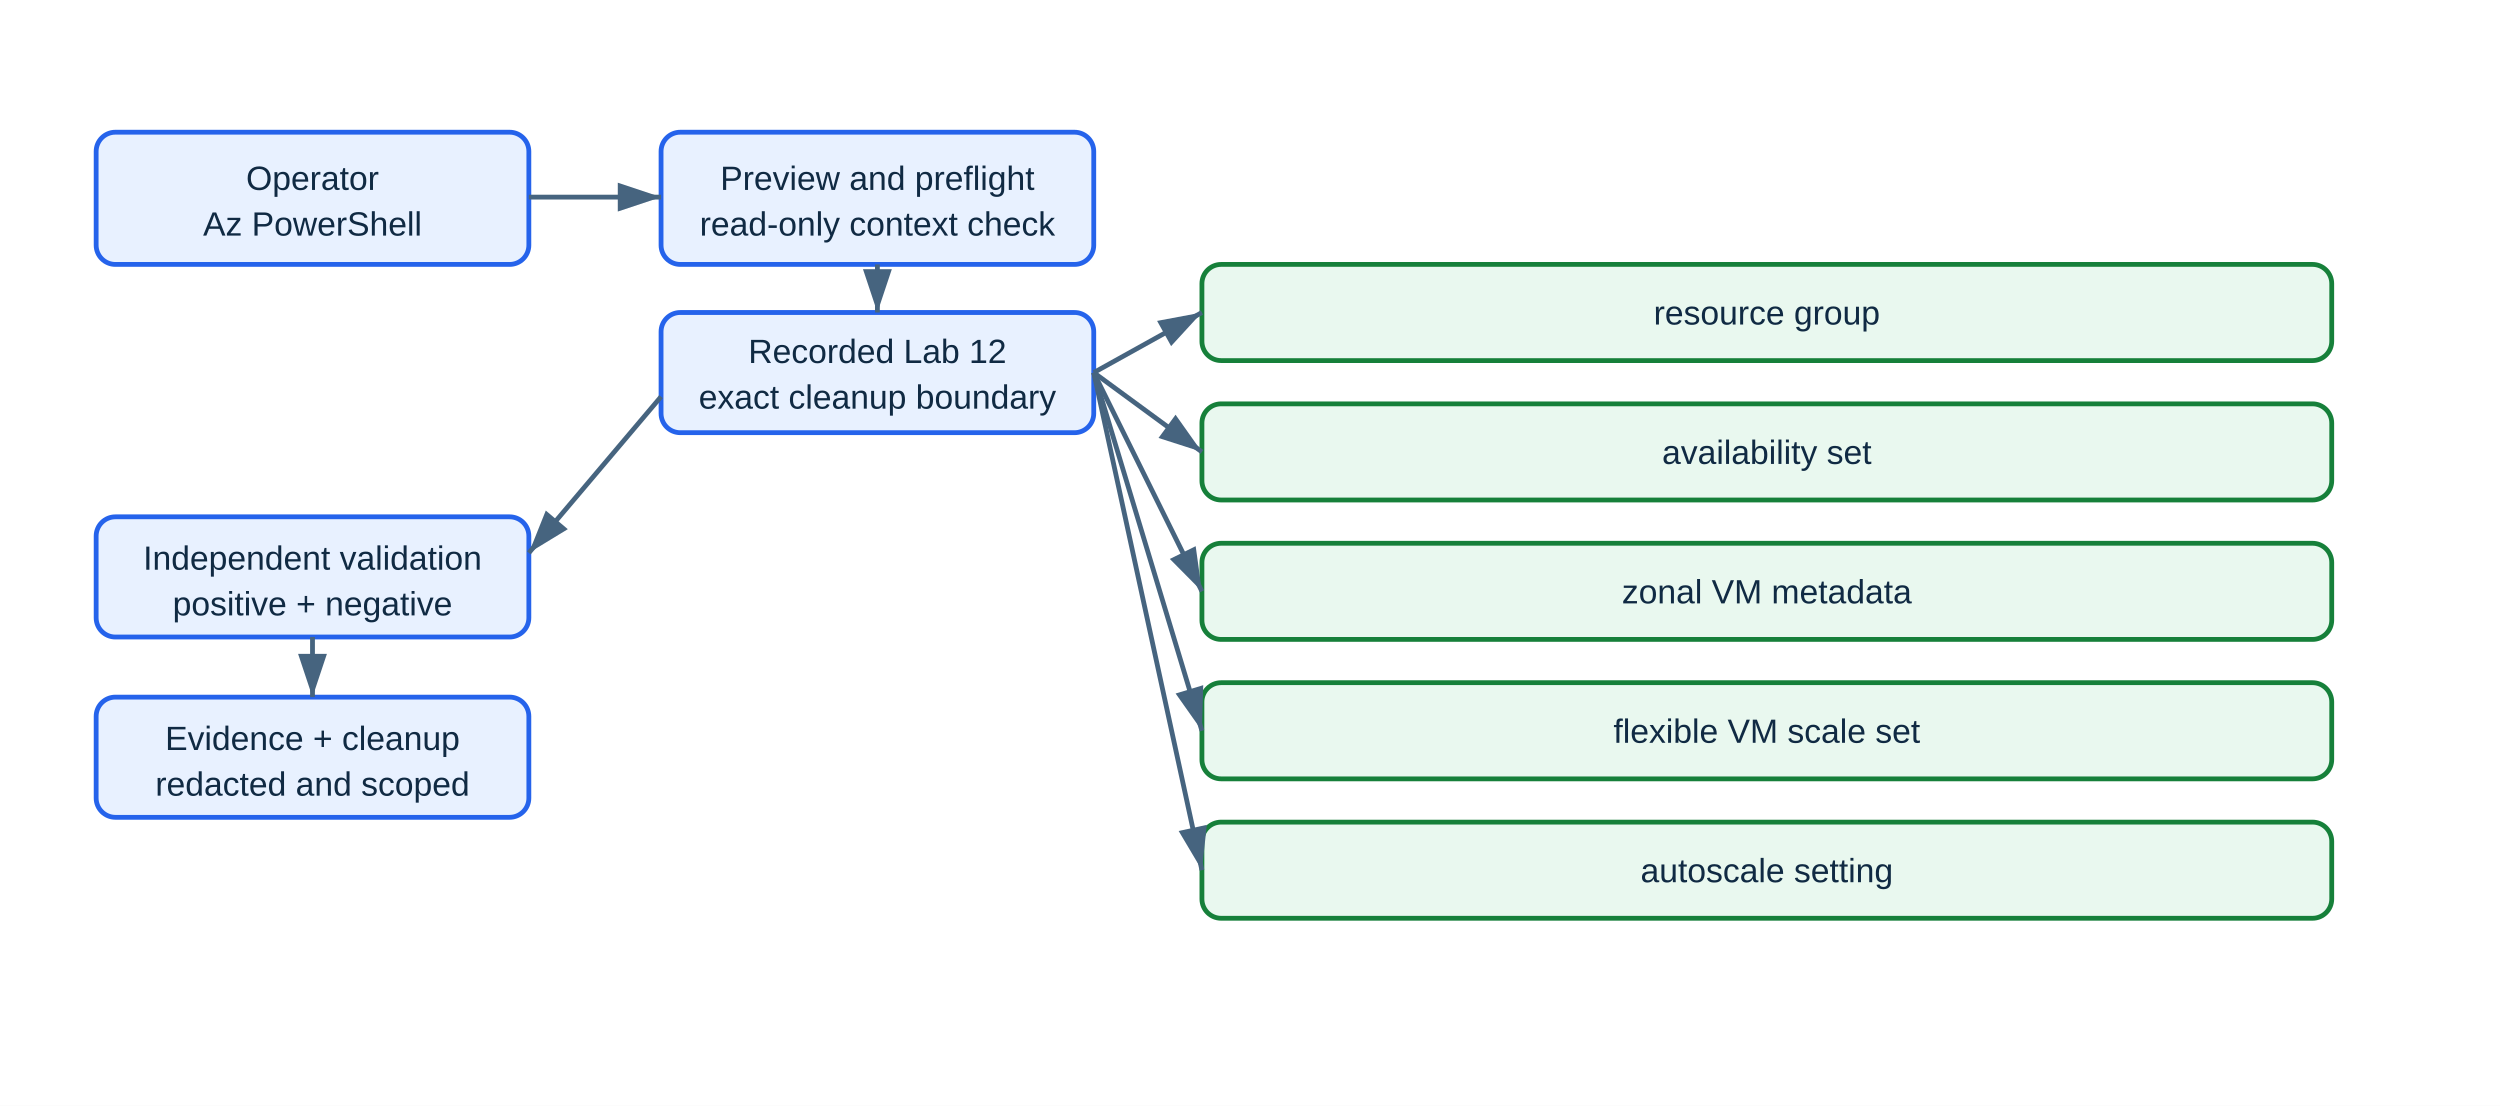
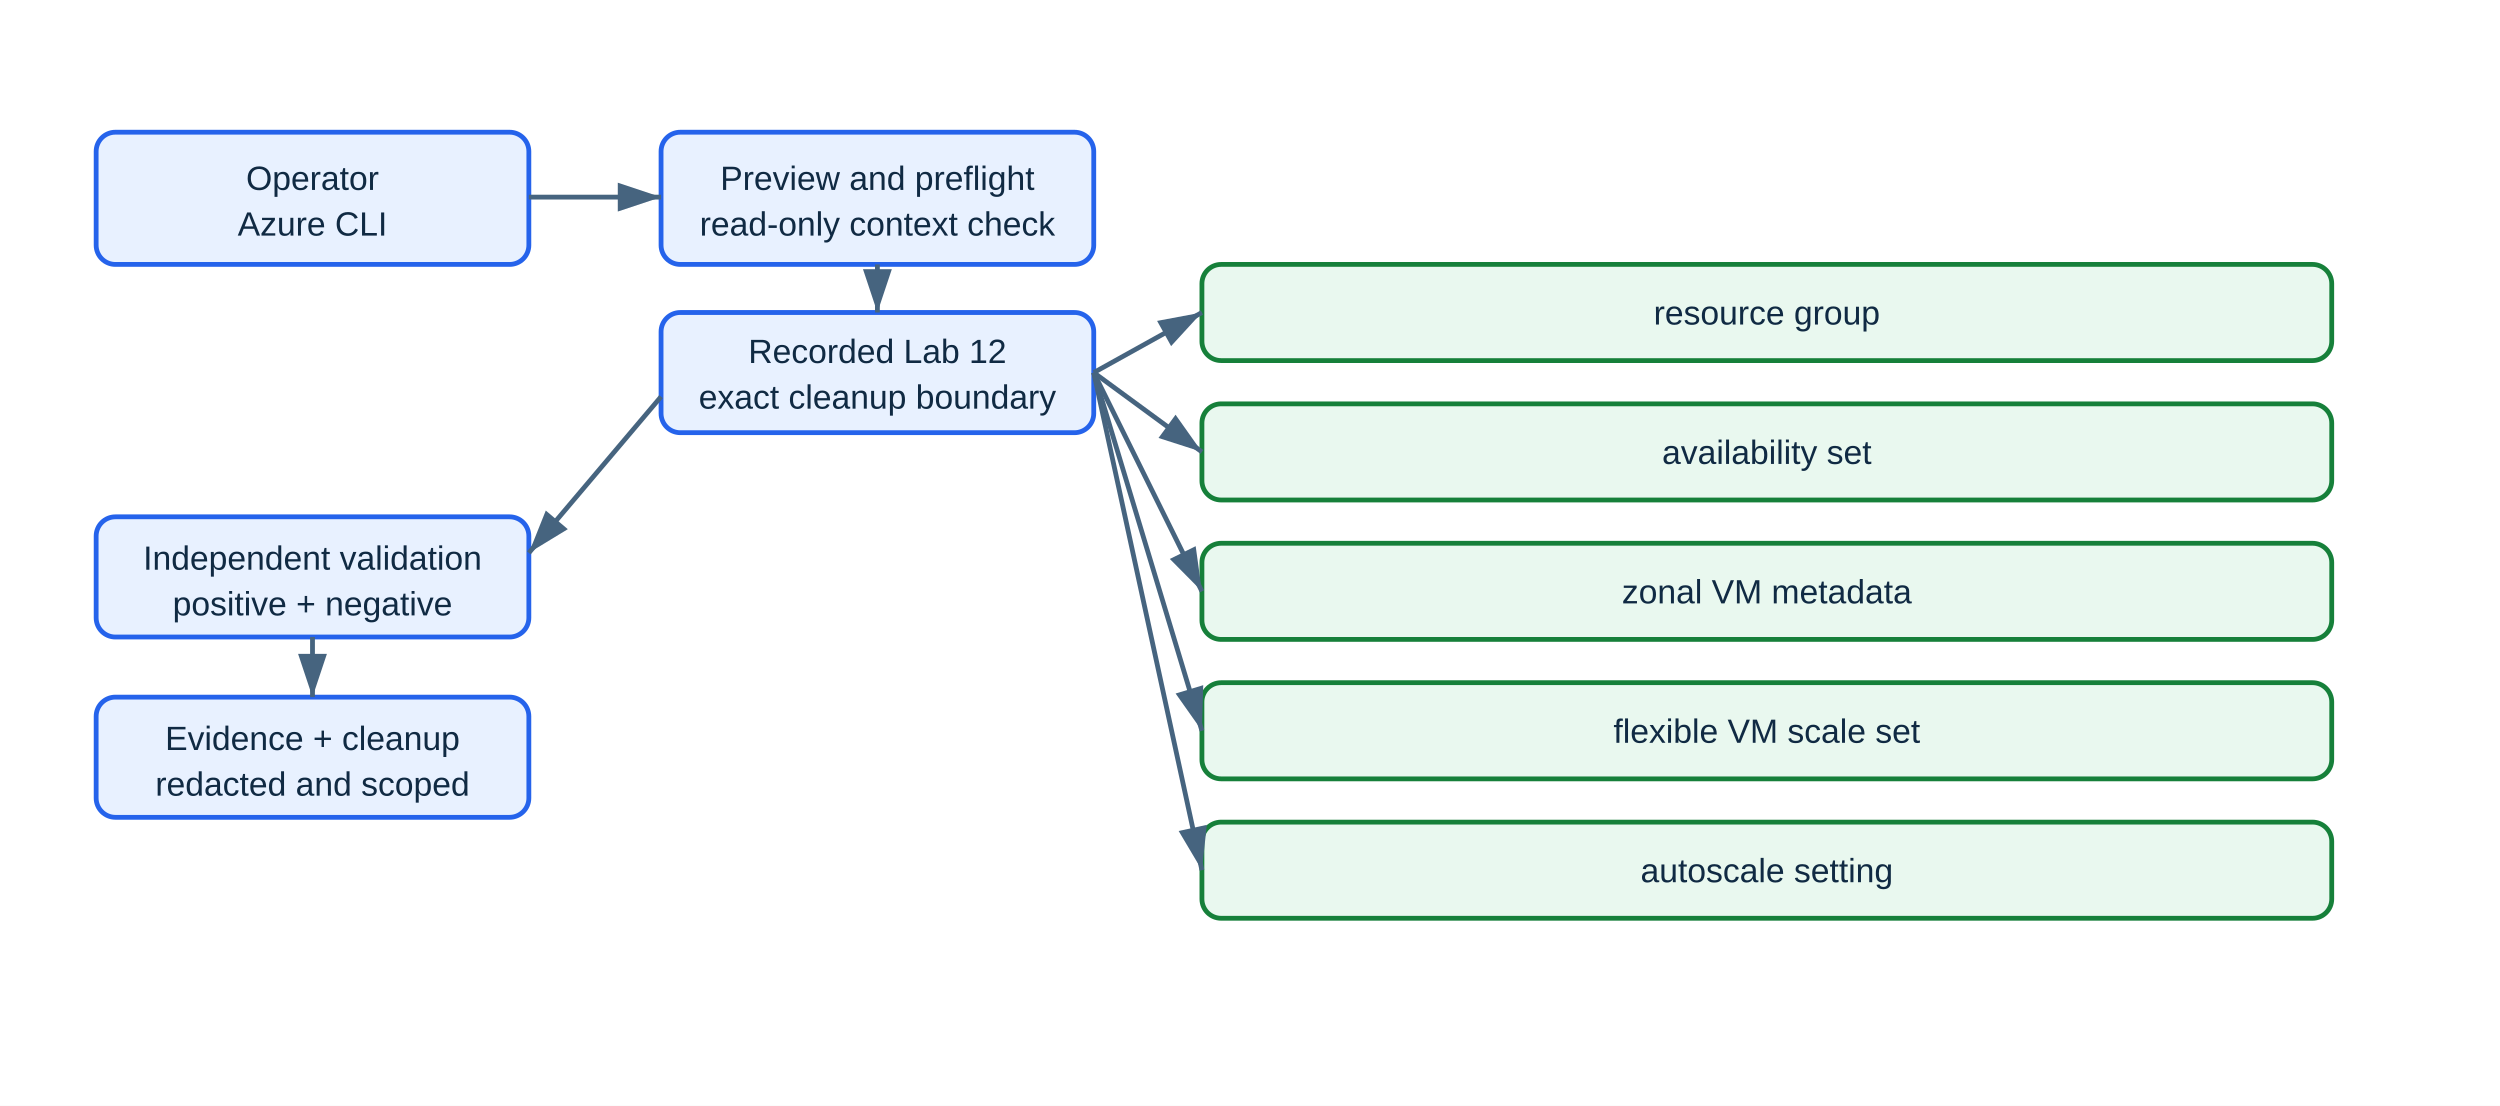
<svg xmlns="http://www.w3.org/2000/svg" width="1040" height="460" viewBox="0 0 1040 460" role="img" aria-labelledby="title desc">
  <defs>
    <marker id="arrow" markerWidth="10" markerHeight="10" refX="9" refY="3" orient="auto">
      <path d="M0,0 L0,6 L9,3 z" fill="#46647f" />
    </marker>
  </defs>
  <style>text{font-family:Segoe UI,Arial,sans-serif;font-size:14px;fill:#102a43} .control{fill:#e8f1ff;stroke:#2563eb;stroke-width:2} .resource{fill:#e9f8ef;stroke:#16803a;stroke-width:2} .arrow{fill:none;stroke:#46647f;stroke-width:2;marker-end:url(#arrow)}</style>
  <rect width="100%" height="100%" fill="#ffffff" />
  <rect x="40" y="55" width="180" height="55" rx="8" class="control" />
  <text x="130" y="79" text-anchor="middle">Operator</text>
-   <text x="130" y="98" text-anchor="middle">Az PowerShell</text>
+   <text x="130" y="98" text-anchor="middle">Azure CLI</text>
  <rect x="275" y="55" width="180" height="55" rx="8" class="control" />
  <text x="365" y="79" text-anchor="middle">Preview and preflight</text>
  <text x="365" y="98" text-anchor="middle">read-only context check</text>
  <path d="M220 82 L275 82" class="arrow" />
  <rect x="275" y="130" width="180" height="50" rx="8" class="control" />
  <text x="365" y="151" text-anchor="middle">Recorded Lab 12</text>
  <text x="365" y="170" text-anchor="middle">exact cleanup boundary</text>
  <path d="M365 110 L365 130" class="arrow" />
  <rect x="500" y="110" width="470" height="40" rx="8" class="resource" />
  <text x="735" y="135" text-anchor="middle">resource group</text>
  <rect x="500" y="168" width="470" height="40" rx="8" class="resource" />
  <text x="735" y="193" text-anchor="middle">availability set</text>
  <rect x="500" y="226" width="470" height="40" rx="8" class="resource" />
  <text x="735" y="251" text-anchor="middle">zonal VM metadata</text>
  <rect x="500" y="284" width="470" height="40" rx="8" class="resource" />
  <text x="735" y="309" text-anchor="middle">flexible VM scale set</text>
  <rect x="500" y="342" width="470" height="40" rx="8" class="resource" />
  <text x="735" y="367" text-anchor="middle">autoscale setting</text>
  <path d="M 455 155 L 500 130" class="arrow" />
  <path d="M 455 155 L 500 188" class="arrow" />
  <path d="M 455 155 L 500 246" class="arrow" />
  <path d="M 455 155 L 500 304" class="arrow" />
  <path d="M 455 155 L 500 362" class="arrow" />
  <rect x="40" y="215" width="180" height="50" rx="8" class="control" />
  <text x="130" y="237" text-anchor="middle">Independent validation</text>
  <text x="130" y="256" text-anchor="middle">positive + negative</text>
  <path d="M275 165 L220 230" class="arrow" />
  <rect x="40" y="290" width="180" height="50" rx="8" class="control" />
  <text x="130" y="312" text-anchor="middle">Evidence + cleanup</text>
  <text x="130" y="331" text-anchor="middle">redacted and scoped</text>
  <path d="M130 265 L130 290" class="arrow" />
</svg>
